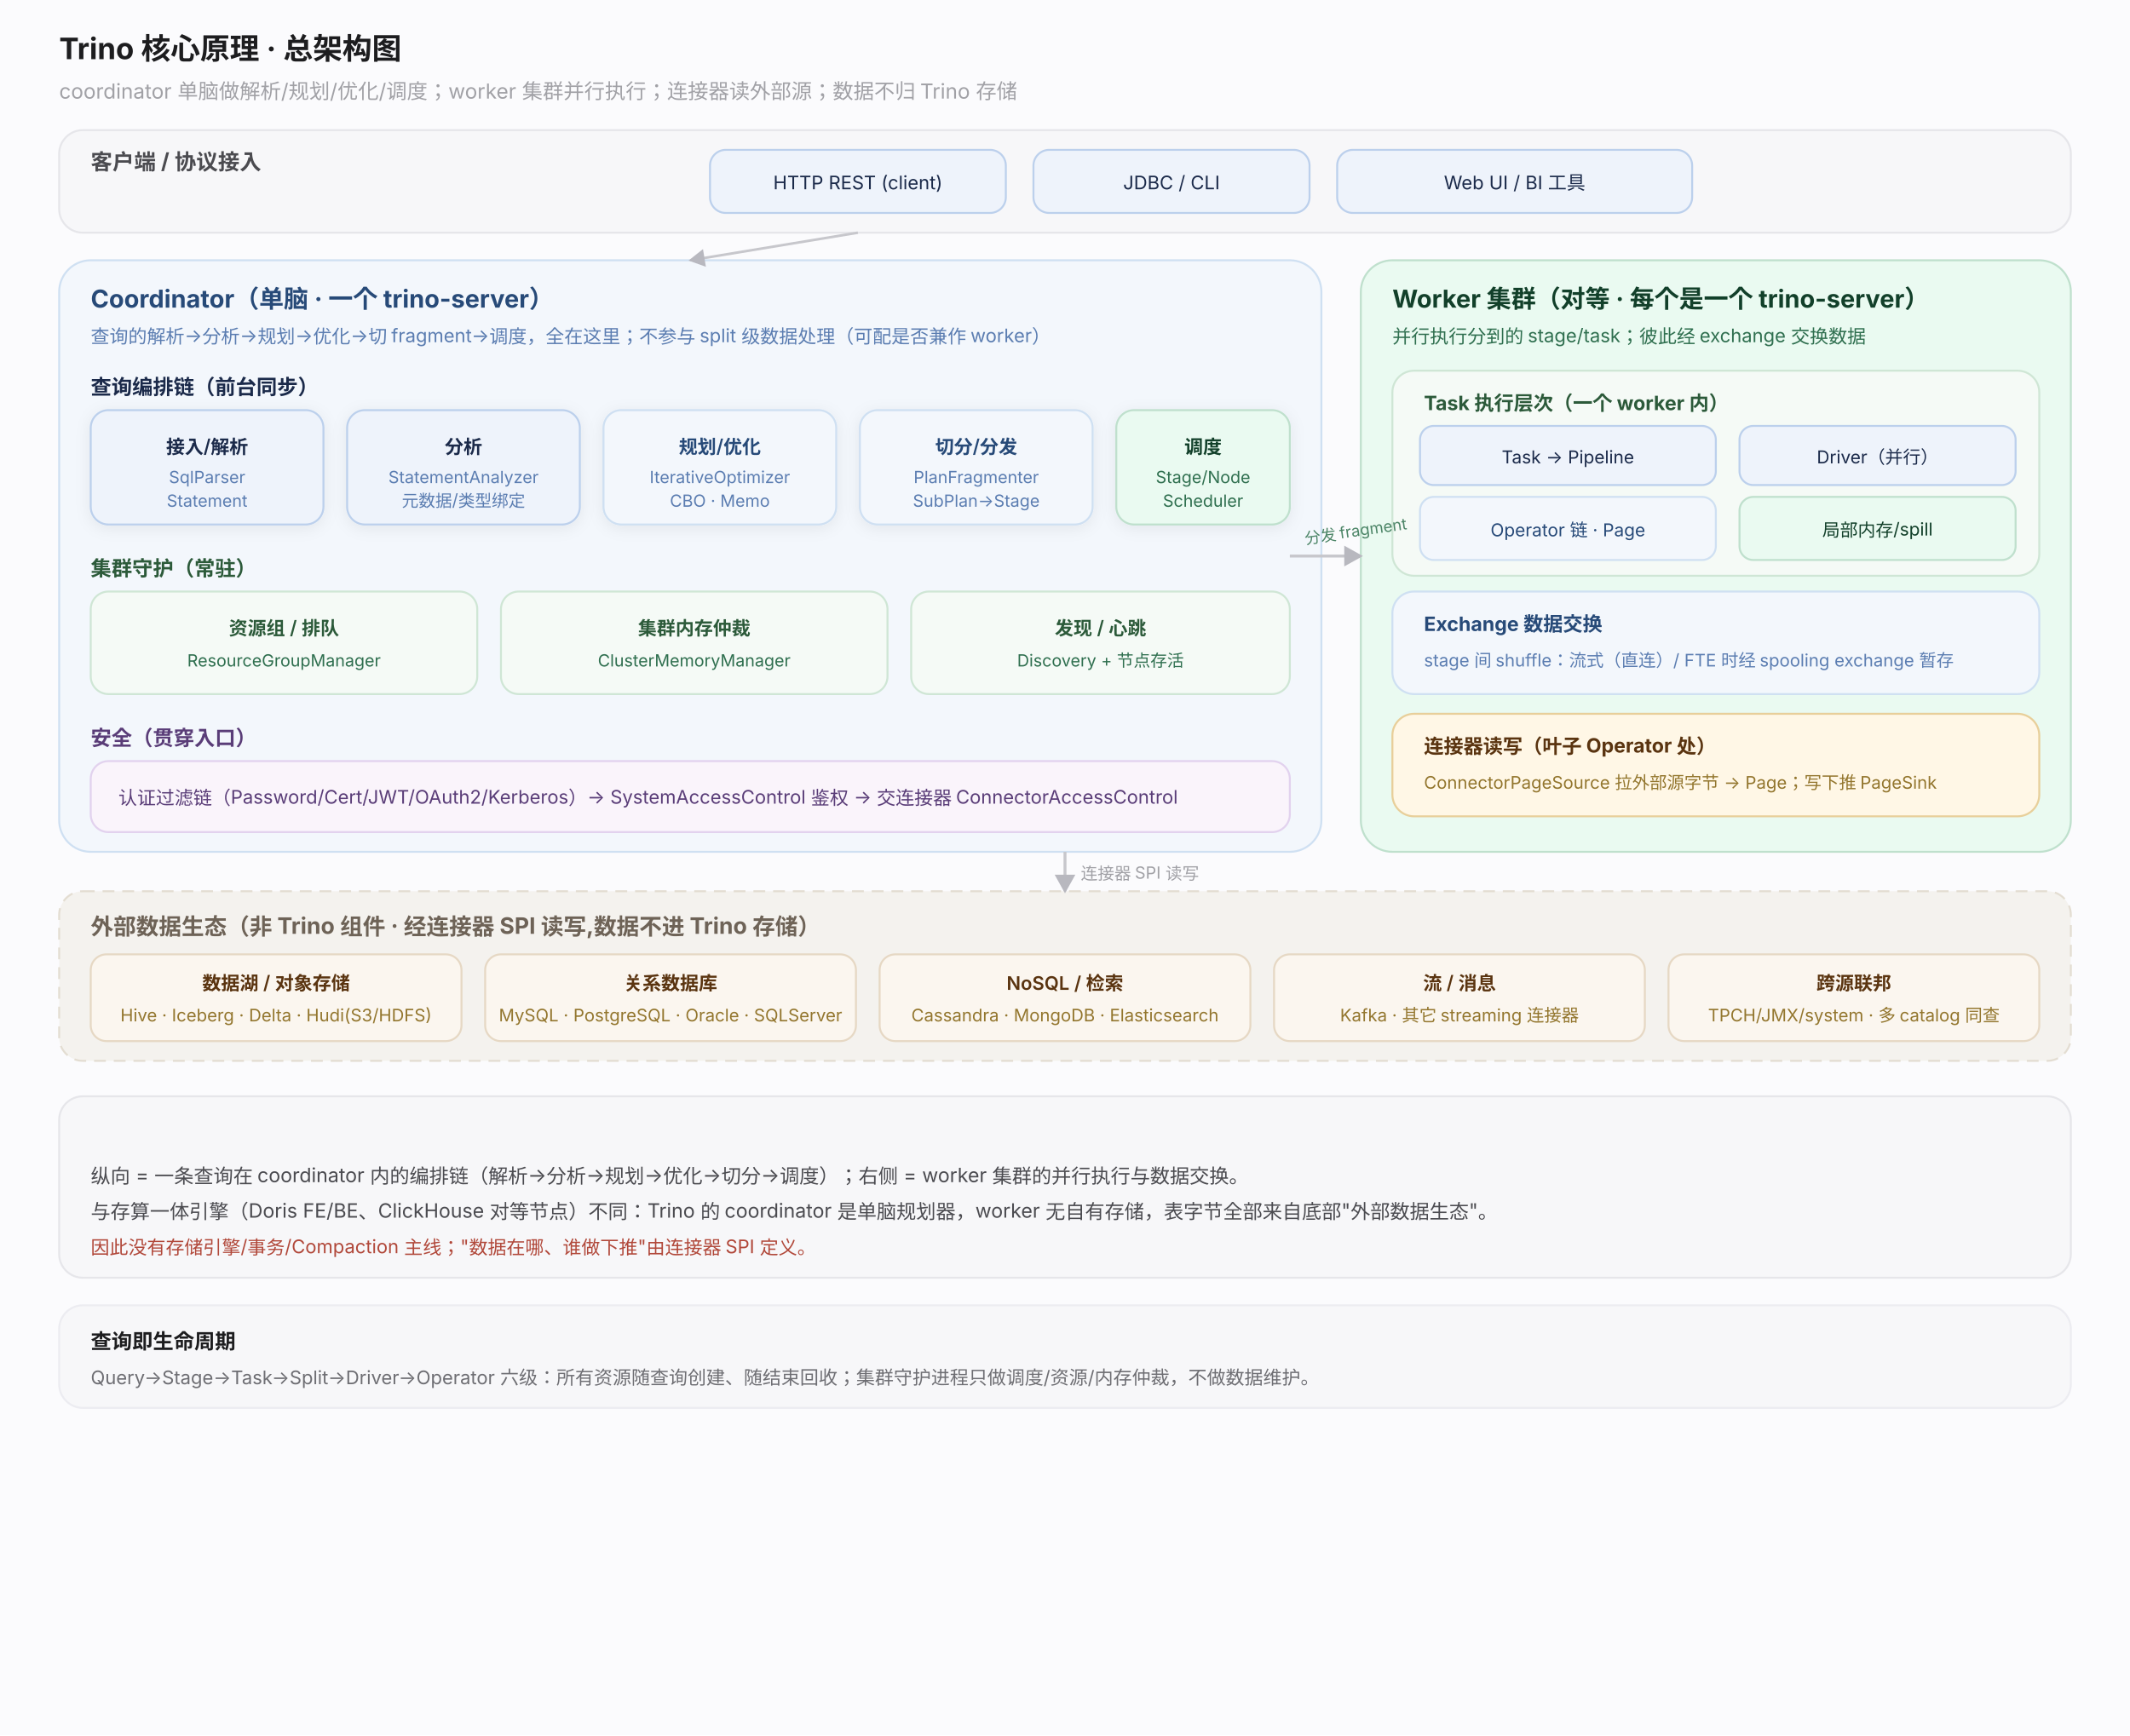
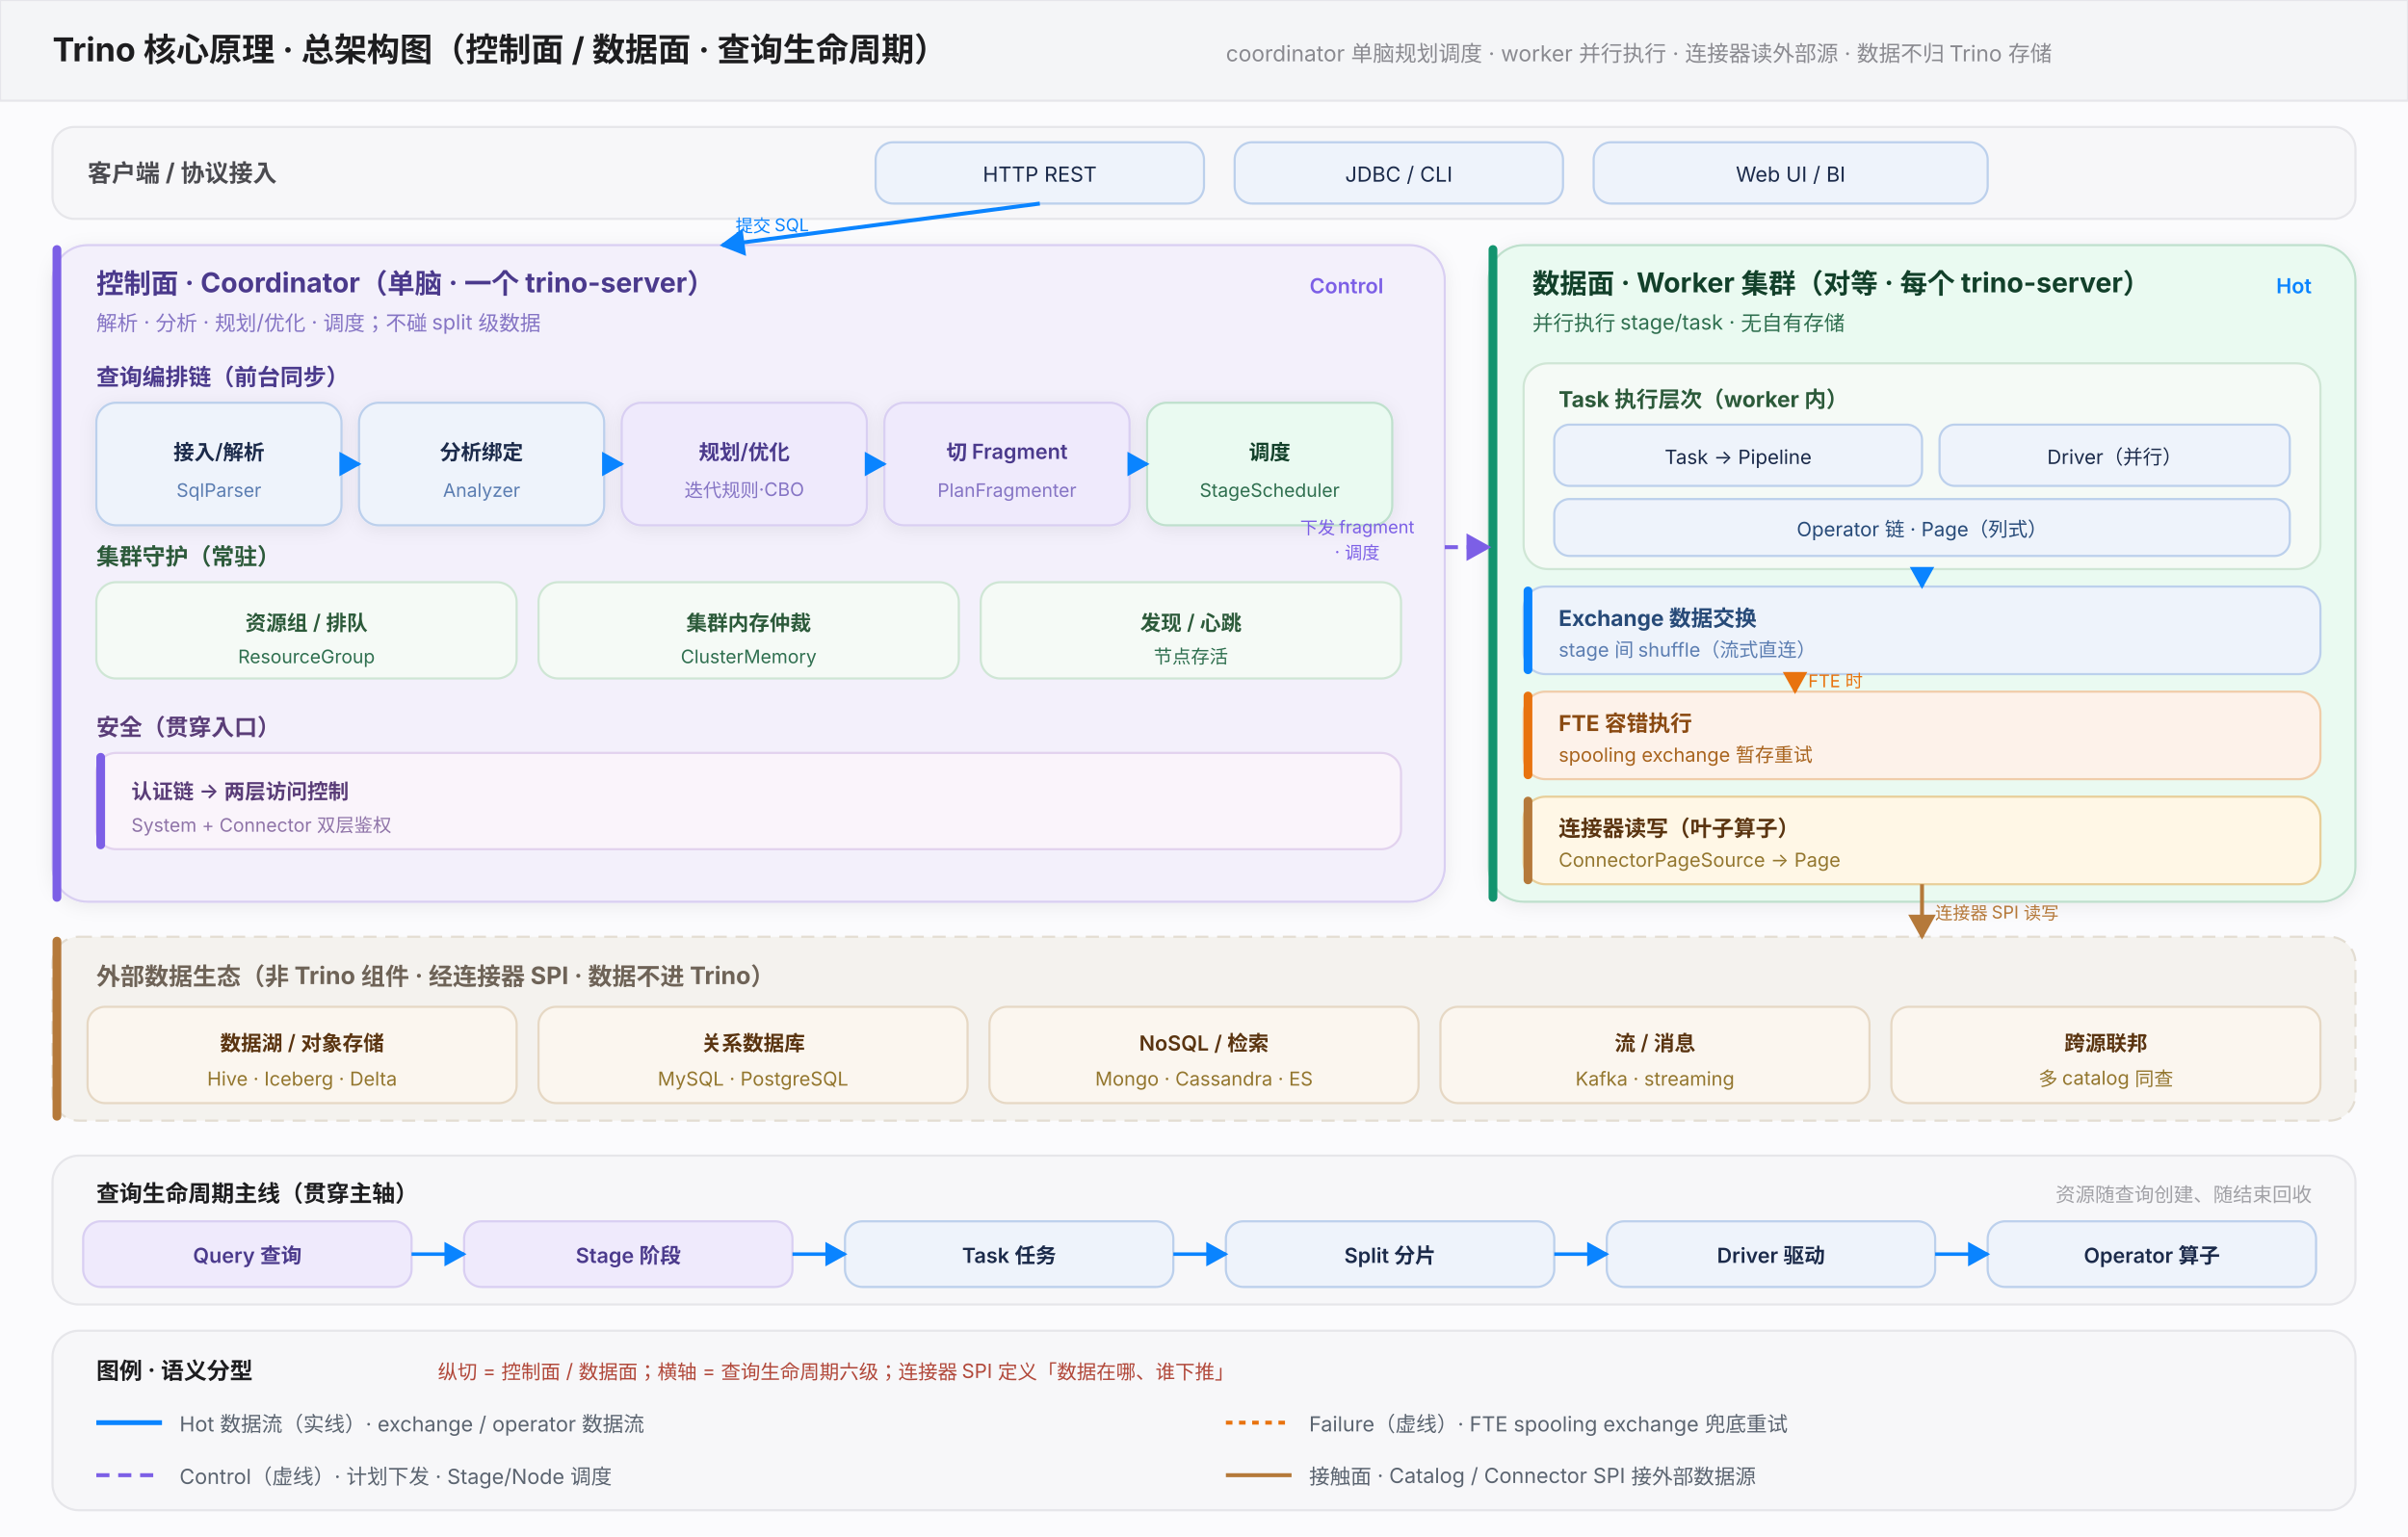
- <svg xmlns="http://www.w3.org/2000/svg" width="1080" height="880" viewBox="0 0 1080 880" font-family="-apple-system,BlinkMacSystemFont,'SF Pro Display','Helvetica Neue','PingFang SC','Microsoft YaHei',sans-serif">
+ <svg xmlns="http://www.w3.org/2000/svg" width="1100" height="702" viewBox="0 0 1100 702" font-family="-apple-system,BlinkMacSystemFont,'SF Pro Display','Helvetica Neue','PingFang SC','Microsoft YaHei',sans-serif">
  <defs>
    <filter id="soft" x="-20%" y="-20%" width="140%" height="140%">
      <feDropShadow dx="0" dy="1.5" stdDeviation="4" flood-color="#1d1d1f" flood-opacity="0.07" />
    </filter>
-     <marker id="ar" viewBox="0 0 10 10" refX="8" refY="5" markerWidth="7" markerHeight="7" orient="auto-start-reverse">
-       <path d="M0,0 L9,5 L0,10 z" fill="#b8b8bf" />
+     <marker id="aHot" viewBox="0 0 10 10" refX="8" refY="5" markerWidth="7" markerHeight="7" orient="auto-start-reverse">
+       <path d="M0,0 L9,5 L0,10 z" fill="#0a84ff" />
+     </marker>
+     <marker id="aCtl" viewBox="0 0 10 10" refX="8" refY="5" markerWidth="7" markerHeight="7" orient="auto-start-reverse">
+       <path d="M0,0 L9,5 L0,10 z" fill="#7c5fe6" />
+     </marker>
+     <marker id="aFail" viewBox="0 0 10 10" refX="8" refY="5" markerWidth="7" markerHeight="7" orient="auto-start-reverse">
+       <path d="M0,0 L9,5 L0,10 z" fill="#e8730f" />
+     </marker>
+     <marker id="aTouch" viewBox="0 0 10 10" refX="8" refY="5" markerWidth="7" markerHeight="7" orient="auto-start-reverse">
+       <path d="M0,0 L9,5 L0,10 z" fill="#b5793a" />
    </marker>
  </defs>
-   <rect width="1080" height="880" fill="#fbfbfd" />
-   <text x="30" y="30" font-size="15" font-weight="700" fill="#1d1d1f">Trino 核心原理 · 总架构图</text>
-   <text x="30" y="50" font-size="10.5" fill="#a1a1a6">coordinator 单脑做解析/规划/优化/调度；worker 集群并行执行；连接器读外部源；数据不归 Trino 存储</text>
-   <rect x="30" y="66" width="1020" height="52" rx="12" fill="#f7f7f9" stroke="#e6e6ea" />
-   <text x="46" y="86" font-size="11" font-weight="700" fill="#4b4b50">客户端 / 协议接入</text>
+   <rect width="1100" height="702" fill="#fbfbfd" />
+   <rect x="0" y="0" width="1100" height="46" fill="#f4f5f7" stroke="#e6e6eb" />
+   <text x="24" y="28" font-size="15" font-weight="700" fill="#1d1d1f">Trino 核心原理 · 总架构图（控制面 / 数据面 · 查询生命周期）</text>
+   <text x="560" y="28" font-size="10" fill="#8a8a90">coordinator 单脑规划调度 · worker 并行执行 · 连接器读外部源 · 数据不归 Trino 存储</text>
+   <rect x="24" y="58" width="1052" height="42" rx="10" fill="#f7f7f9" stroke="#e6e6ea" />
+   <text x="40" y="83" font-size="11" font-weight="700" fill="#4b4b50">客户端 / 协议接入</text>
+   <g text-anchor="middle" font-size="9.5" fill="#1b2a4a">
+     <rect x="400" y="65" width="150" height="28" rx="8" fill="#eef3fb" stroke="#bcd0ec" />
+     <text x="475" y="83">HTTP REST</text>
+     <rect x="564" y="65" width="150" height="28" rx="8" fill="#eef3fb" stroke="#bcd0ec" />
+     <text x="639" y="83">JDBC / CLI</text>
+     <rect x="728" y="65" width="180" height="28" rx="8" fill="#eef3fb" stroke="#bcd0ec" />
+     <text x="818" y="83">Web UI / BI</text>
+   </g>
+   <rect x="24" y="112" width="636" height="300" rx="16" fill="#f3f0fb" stroke="#d9cff2" filter="url(#soft)" />
+   <rect x="24" y="112" width="4" height="300" rx="2" fill="#7c5fe6" />
+   <text x="44" y="134" font-size="12.5" font-weight="700" fill="#4b3a8c">控制面 · Coordinator（单脑 · 一个 trino-server）</text>
+   <text x="44" y="151" font-size="9.5" fill="#8574c4">解析 · 分析 · 规划/优化 · 调度；不碰 split 级数据</text>
+   <text x="632" y="134" font-size="9.5" text-anchor="end" font-weight="600" fill="#7c5fe6">Control</text>
+   <text x="44" y="176" font-size="10.5" font-weight="700" fill="#4b3a8c">查询编排链（前台同步）</text>
+   <g text-anchor="middle">
+     <rect x="44" y="184" width="112" height="56" rx="9" fill="#eef3fb" stroke="#bcd0ec" filter="url(#soft)" data-tid="qlife" data-lab="接入/解析" />
+     <text x="100" y="210" font-size="9.5" font-weight="600" fill="#1b2a4a">接入/解析</text>
+     <text x="100" y="227" font-size="8.5" fill="#5b7db1">SqlParser</text>
+     <rect x="164" y="184" width="112" height="56" rx="9" fill="#eef3fb" stroke="#bcd0ec" filter="url(#soft)" data-tid="qlife" data-lab="分析绑定" />
+     <text x="220" y="210" font-size="9.5" font-weight="600" fill="#1b2a4a">分析绑定</text>
+     <text x="220" y="227" font-size="8.5" fill="#5b7db1">Analyzer</text>
+     <rect x="284" y="184" width="112" height="56" rx="9" fill="#efeafc" stroke="#d9cff2" filter="url(#soft)" data-tid="tabletsched" data-lab="规划/优化" />
+     <text x="340" y="210" font-size="9.5" font-weight="600" fill="#4b3a8c">规划/优化</text>
+     <text x="340" y="227" font-size="8.5" fill="#8574c4">迭代规则·CBO</text>
+     <rect x="404" y="184" width="112" height="56" rx="9" fill="#efeafc" stroke="#d9cff2" filter="url(#soft)" data-tid="transaction" data-lab="切分/分发" />
+     <text x="460" y="210" font-size="9.5" font-weight="600" fill="#4b3a8c">切 Fragment</text>
+     <text x="460" y="227" font-size="8.5" fill="#8574c4">PlanFragmenter</text>
+     <rect x="524" y="184" width="112" height="56" rx="9" fill="#eafaf1" stroke="#bfe0cd" filter="url(#soft)" data-tid="transaction" data-lab="调度" />
+     <text x="580" y="210" font-size="9.5" font-weight="600" fill="#12402a">调度</text>
+     <text x="580" y="227" font-size="8.5" fill="#2f6f4f">StageScheduler</text>
+   </g>
+   <g stroke="#0a84ff" stroke-width="1.6" fill="none">
+     <line x1="156" y1="212" x2="164" y2="212" marker-end="url(#aHot)" />
+     <line x1="276" y1="212" x2="284" y2="212" marker-end="url(#aHot)" />
+     <line x1="396" y1="212" x2="404" y2="212" marker-end="url(#aHot)" />
+     <line x1="516" y1="212" x2="524" y2="212" marker-end="url(#aHot)" />
+   </g>
+   <text x="44" y="258" font-size="10.5" font-weight="700" fill="#2c5a3a">集群守护（常驻）</text>
+   <g text-anchor="middle">
+     <rect x="44" y="266" width="192" height="44" rx="9" fill="#f5faf6" stroke="#cfe6d5" data-tid="transaction" data-lab="资源组/排队" />
+     <text x="140" y="288" font-size="9.5" font-weight="600" fill="#2c5a3a">资源组 / 排队</text>
+     <text x="140" y="303" font-size="8.5" fill="#2f6f4f">ResourceGroup</text>
+     <rect x="246" y="266" width="192" height="44" rx="9" fill="#f5faf6" stroke="#cfe6d5" data-tid="metadata" data-lab="集群内存仲裁" />
+     <text x="342" y="288" font-size="9.5" font-weight="600" fill="#2c5a3a">集群内存仲裁</text>
+     <text x="342" y="303" font-size="8.5" fill="#2f6f4f">ClusterMemory</text>
+     <rect x="448" y="266" width="192" height="44" rx="9" fill="#f5faf6" stroke="#cfe6d5" data-tid="transaction" data-lab="发现/心跳" />
+     <text x="544" y="288" font-size="9.5" font-weight="600" fill="#2c5a3a">发现 / 心跳</text>
+     <text x="544" y="303" font-size="8.5" fill="#2f6f4f">节点存活</text>
+   </g>
+   <text x="44" y="336" font-size="10.5" font-weight="700" fill="#5a3d78">安全（贯穿入口）</text>
+   <rect x="44" y="344" width="596" height="44" rx="9" fill="#faf4fb" stroke="#e2d2ee" data-tid="dcl" data-lab="安全·认证+访问控制" />
+   <rect x="44" y="344" width="4" height="44" rx="2" fill="#7c5fe6" />
+   <text x="60" y="365" font-size="9.5" font-weight="600" fill="#5a3d78">认证链 → 两层访问控制</text>
+   <text x="60" y="380" font-size="8.5" fill="#8f74a8">System + Connector 双层鉴权</text>
+   <rect x="680" y="112" width="396" height="300" rx="16" fill="#eafaf1" stroke="#bfe0cd" filter="url(#soft)" />
+   <rect x="680" y="112" width="4" height="300" rx="2" fill="#12946f" />
+   <text x="700" y="134" font-size="12.5" font-weight="700" fill="#12402a">数据面 · Worker 集群（对等 · 每个 trino-server）</text>
+   <text x="700" y="151" font-size="9.5" fill="#2f6f4f">并行执行 stage/task · 无自有存储</text>
+   <text x="1056" y="134" font-size="9.5" text-anchor="end" font-weight="600" fill="#0a84ff">Hot</text>
+   <rect x="696" y="166" width="364" height="94" rx="11" fill="#f5faf6" stroke="#cfe6d5" data-tid="execengine" data-lab="Task/Driver/Operator 执行" />
+   <text x="712" y="186" font-size="10" font-weight="700" fill="#2c5a3a">Task 执行层次（worker 内）</text>
+   <g text-anchor="middle" font-size="9">
+     <rect x="710" y="194" width="168" height="28" rx="7" fill="#eef3fb" stroke="#bcd0ec" />
+     <text x="794" y="212" fill="#1b2a4a">Task → Pipeline</text>
+     <rect x="886" y="194" width="160" height="28" rx="7" fill="#eef3fb" stroke="#bcd0ec" />
+     <text x="966" y="212" fill="#1b2a4a">Driver（并行）</text>
+     <rect x="710" y="228" width="336" height="26" rx="7" fill="#eef3fb" stroke="#bcd0ec" />
+     <text x="878" y="245" fill="#274a78">Operator 链 · Page（列式）</text>
+   </g>
+   <rect x="696" y="268" width="364" height="40" rx="10" fill="#eef3fb" stroke="#bcd0ec" data-tid="compaction" data-lab="Exchange 数据交换" />
+   <rect x="696" y="268" width="4" height="40" rx="2" fill="#0a84ff" />
+   <text x="712" y="286" font-size="10" font-weight="700" fill="#274a78">Exchange 数据交换</text>
+   <text x="712" y="300" font-size="8.8" fill="#5b7db1">stage 间 shuffle（流式直连）</text>
+   <rect x="696" y="316" width="364" height="40" rx="10" fill="#fdf2ea" stroke="#f0cdaa" data-tid="workload" data-lab="FTE 容错·spooling" />
+   <rect x="696" y="316" width="4" height="40" rx="2" fill="#e8730f" />
+   <text x="712" y="334" font-size="10" font-weight="700" fill="#8a4a12">FTE 容错执行</text>
+   <text x="712" y="348" font-size="8.8" fill="#a8641e">spooling exchange 暂存重试</text>
+   <rect x="696" y="364" width="364" height="40" rx="10" fill="#fff7e6" stroke="#e8cf9a" data-tid="storageformat" data-lab="连接器读写 PageSource" />
+   <rect x="696" y="364" width="4" height="40" rx="2" fill="#b5793a" />
+   <text x="712" y="382" font-size="10" font-weight="700" fill="#5a3410">连接器读写（叶子算子）</text>
+   <text x="712" y="396" font-size="8.8" fill="#93762e">ConnectorPageSource → Page</text>
+   <line x1="878" y1="260" x2="878" y2="268" stroke="#0a84ff" stroke-width="1.6" fill="none" marker-end="url(#aHot)" />
+   <line x1="820" y1="308" x2="820" y2="316" stroke="#e8730f" stroke-width="1.6" stroke-dasharray="3 3" fill="none" marker-end="url(#aFail)" />
+   <text x="826" y="314" font-size="8" fill="#e8730f">FTE 时</text>
+   <line x1="475" y1="93" x2="330" y2="112" stroke="#0a84ff" stroke-width="1.8" fill="none" marker-end="url(#aHot)" />
+   <text x="336" y="106" font-size="8" fill="#0a84ff">提交 SQL</text>
+   <line x1="660" y1="250" x2="680" y2="250" stroke="#7c5fe6" stroke-width="1.8" stroke-dasharray="6 4" fill="none" marker-end="url(#aCtl)" />
+   <text x="620" y="244" font-size="8" text-anchor="middle" fill="#7c5fe6">下发 fragment</text>
+   <text x="620" y="255" font-size="8" text-anchor="middle" fill="#7c5fe6">· 调度</text>
+   <rect x="24" y="428" width="1052" height="84" rx="12" fill="#f4f2ee" stroke="#e3ddd2" stroke-dasharray="6 4" />
+   <rect x="24" y="428" width="4" height="84" rx="2" fill="#b5793a" />
+   <text x="44" y="450" font-size="11" font-weight="700" fill="#6e6357" data-tid="opttech" data-lab="外部数据生态·Catalog 接入">外部数据生态（非 Trino 组件 · 经连接器 SPI · 数据不进 Trino）</text>
+   <g text-anchor="middle" font-size="8.8">
+     <rect x="40" y="460" width="196" height="44" rx="8" fill="#fbf6ef" stroke="#e6d8c4" />
+     <text x="138" y="480" font-size="9.5" font-weight="600" fill="#5a3410">数据湖 / 对象存储</text>
+     <text x="138" y="496" fill="#93762e">Hive · Iceberg · Delta</text>
+     <rect x="246" y="460" width="196" height="44" rx="8" fill="#fbf6ef" stroke="#e6d8c4" />
+     <text x="344" y="480" font-size="9.5" font-weight="600" fill="#5a3410">关系数据库</text>
+     <text x="344" y="496" fill="#93762e">MySQL · PostgreSQL</text>
+     <rect x="452" y="460" width="196" height="44" rx="8" fill="#fbf6ef" stroke="#e6d8c4" />
+     <text x="550" y="480" font-size="9.5" font-weight="600" fill="#5a3410">NoSQL / 检索</text>
+     <text x="550" y="496" fill="#93762e">Mongo · Cassandra · ES</text>
+     <rect x="658" y="460" width="196" height="44" rx="8" fill="#fbf6ef" stroke="#e6d8c4" />
+     <text x="756" y="480" font-size="9.5" font-weight="600" fill="#5a3410">流 / 消息</text>
+     <text x="756" y="496" fill="#93762e">Kafka · streaming</text>
+     <rect x="864" y="460" width="196" height="44" rx="8" fill="#fbf6ef" stroke="#e6d8c4" />
+     <text x="962" y="480" font-size="9.5" font-weight="600" fill="#5a3410">跨源联邦</text>
+     <text x="962" y="496" fill="#93762e">多 catalog 同查</text>
+   </g>
+   <line x1="878" y1="404" x2="878" y2="428" stroke="#b5793a" stroke-width="1.8" fill="none" marker-end="url(#aTouch)" />
+   <text x="884" y="420" font-size="8" fill="#b5793a">连接器 SPI 读写</text>
+   <rect x="24" y="528" width="1052" height="68" rx="12" fill="#f7f7f9" stroke="#e6e6ea" />
+   <text x="44" y="549" font-size="10.5" font-weight="700" fill="#1d1d1f">查询生命周期主线（贯穿主轴）</text>
+   <text x="1056" y="549" font-size="9" text-anchor="end" fill="#a1a1a6">资源随查询创建、随结束回收</text>
  <g text-anchor="middle" font-size="9.5">
-     <rect x="360" y="76" width="150" height="32" rx="8" fill="#eef3fb" stroke="#bcd0ec" />
-     <text x="435" y="96" fill="#1b2a4a">HTTP REST (client)</text>
-     <rect x="524" y="76" width="140" height="32" rx="8" fill="#eef3fb" stroke="#bcd0ec" />
-     <text x="594" y="96" fill="#1b2a4a">JDBC / CLI</text>
-     <rect x="678" y="76" width="180" height="32" rx="8" fill="#eef3fb" stroke="#bcd0ec" />
-     <text x="768" y="96" fill="#1b2a4a">Web UI / BI 工具</text>
+     <rect x="38" y="558" width="150" height="30" rx="8" fill="#efeafc" stroke="#d9cff2" />
+     <text x="113" y="577" font-weight="600" fill="#4b3a8c">Query 查询</text>
+     <rect x="212" y="558" width="150" height="30" rx="8" fill="#efeafc" stroke="#d9cff2" />
+     <text x="287" y="577" font-weight="600" fill="#4b3a8c">Stage 阶段</text>
+     <rect x="386" y="558" width="150" height="30" rx="8" fill="#eef3fb" stroke="#bcd0ec" />
+     <text x="461" y="577" font-weight="600" fill="#1b2a4a">Task 任务</text>
+     <rect x="560" y="558" width="150" height="30" rx="8" fill="#eef3fb" stroke="#bcd0ec" />
+     <text x="635" y="577" font-weight="600" fill="#1b2a4a">Split 分片</text>
+     <rect x="734" y="558" width="150" height="30" rx="8" fill="#eef3fb" stroke="#bcd0ec" />
+     <text x="809" y="577" font-weight="600" fill="#1b2a4a">Driver 驱动</text>
+     <rect x="908" y="558" width="150" height="30" rx="8" fill="#eef3fb" stroke="#bcd0ec" />
+     <text x="983" y="577" font-weight="600" fill="#1b2a4a">Operator 算子</text>
  </g>
-   <rect x="30" y="132" width="640" height="300" rx="16" fill="#f3f7fc" stroke="#cfe0f2" />
-   <text x="46" y="156" font-size="12.5" font-weight="700" fill="#274a78">Coordinator（单脑 · 一个 trino-server）</text>
-   <text x="46" y="174" font-size="9.5" fill="#5b7db1">查询的解析→分析→规划→优化→切 fragment→调度，全在这里；不参与 split 级数据处理（可配是否兼作 worker）</text>
-   <text x="46" y="200" font-size="10.5" font-weight="700" fill="#1b2a4a">查询编排链（前台同步）</text>
-   <rect x="46" y="208" width="118" height="58" rx="9" fill="#eef3fb" stroke="#bcd0ec" filter="url(#soft)" data-tid="qlife" data-lab="接入/解析" />
-   <text x="105" y="230" text-anchor="middle" font-size="9.5" font-weight="600" fill="#1b2a4a">接入/解析</text>
-   <text x="105" y="245" text-anchor="middle" font-size="8.5" fill="#5b7db1">SqlParser</text>
-   <text x="105" y="257" text-anchor="middle" font-size="8.5" fill="#5b7db1">Statement</text>
-   <rect x="176" y="208" width="118" height="58" rx="9" fill="#eef3fb" stroke="#bcd0ec" filter="url(#soft)" data-tid="qlife" data-lab="分析绑定" />
-   <text x="235" y="230" text-anchor="middle" font-size="9.5" font-weight="600" fill="#1b2a4a">分析</text>
-   <text x="235" y="245" text-anchor="middle" font-size="8.5" fill="#5b7db1">StatementAnalyzer</text>
-   <text x="235" y="257" text-anchor="middle" font-size="8.5" fill="#5b7db1">元数据/类型绑定</text>
-   <rect x="306" y="208" width="118" height="58" rx="9" fill="#f3f7fc" stroke="#cfe0f2" filter="url(#soft)" data-tid="tabletsched" data-lab="规划/优化" />
-   <text x="365" y="230" text-anchor="middle" font-size="9.5" font-weight="600" fill="#274a78">规划/优化</text>
-   <text x="365" y="245" text-anchor="middle" font-size="8.5" fill="#5b7db1">IterativeOptimizer</text>
-   <text x="365" y="257" text-anchor="middle" font-size="8.5" fill="#5b7db1">CBO · Memo</text>
-   <rect x="436" y="208" width="118" height="58" rx="9" fill="#f3f7fc" stroke="#cfe0f2" filter="url(#soft)" data-tid="transaction" data-lab="切分/分发" />
-   <text x="495" y="230" text-anchor="middle" font-size="9.5" font-weight="600" fill="#274a78">切分/分发</text>
-   <text x="495" y="245" text-anchor="middle" font-size="8.5" fill="#5b7db1">PlanFragmenter</text>
-   <text x="495" y="257" text-anchor="middle" font-size="8.5" fill="#5b7db1">SubPlan→Stage</text>
-   <rect x="566" y="208" width="88" height="58" rx="9" fill="#eafaf1" stroke="#bfe0cd" filter="url(#soft)" data-tid="transaction" data-lab="调度" />
-   <text x="610" y="230" text-anchor="middle" font-size="9.5" font-weight="600" fill="#12402a">调度</text>
-   <text x="610" y="245" text-anchor="middle" font-size="8.5" fill="#2f6f4f">Stage/Node</text>
-   <text x="610" y="257" text-anchor="middle" font-size="8.5" fill="#2f6f4f">Scheduler</text>
-   <text x="46" y="292" font-size="10.5" font-weight="700" fill="#2c5a3a">集群守护（常驻）</text>
-   <rect x="46" y="300" width="196" height="52" rx="9" fill="#f5faf6" stroke="#cfe6d5" data-tid="transaction" data-lab="资源组/排队" />
-   <text x="144" y="322" text-anchor="middle" font-size="9.5" font-weight="600" fill="#2c5a3a">资源组 / 排队</text>
-   <text x="144" y="338" text-anchor="middle" font-size="8.5" fill="#2f6f4f">ResourceGroupManager</text>
-   <rect x="254" y="300" width="196" height="52" rx="9" fill="#f5faf6" stroke="#cfe6d5" data-tid="metadata" data-lab="集群内存仲裁" />
-   <text x="352" y="322" text-anchor="middle" font-size="9.5" font-weight="600" fill="#2c5a3a">集群内存仲裁</text>
-   <text x="352" y="338" text-anchor="middle" font-size="8.5" fill="#2f6f4f">ClusterMemoryManager</text>
-   <rect x="462" y="300" width="192" height="52" rx="9" fill="#f5faf6" stroke="#cfe6d5" data-tid="opttech" data-lab="发现/心跳" />
-   <text x="558" y="322" text-anchor="middle" font-size="9.5" font-weight="600" fill="#2c5a3a">发现 / 心跳</text>
-   <text x="558" y="338" text-anchor="middle" font-size="8.5" fill="#2f6f4f">Discovery + 节点存活</text>
-   <text x="46" y="378" font-size="10.5" font-weight="700" fill="#5a3d78">安全（贯穿入口）</text>
-   <rect x="46" y="386" width="608" height="36" rx="9" fill="#faf4fb" stroke="#e2d2ee" data-tid="dcl" data-lab="安全·认证+访问控制" />
-   <text x="60" y="408" font-size="9.5" fill="#5a3d78">认证过滤链（Password/Cert/JWT/OAuth2/Kerberos）→ SystemAccessControl 鉴权 → 交连接器 ConnectorAccessControl</text>
-   <rect x="690" y="132" width="360" height="300" rx="16" fill="#eafaf1" stroke="#bfe0cd" />
-   <text x="706" y="156" font-size="12.5" font-weight="700" fill="#12402a">Worker 集群（对等 · 每个是一个 trino-server）</text>
-   <text x="706" y="174" font-size="9.5" fill="#2f6f4f">并行执行分到的 stage/task；彼此经 exchange 交换数据</text>
-   <rect x="706" y="188" width="328" height="104" rx="11" fill="#f5faf6" stroke="#cfe6d5" data-tid="execengine" data-lab="Task/Driver/Operator 执行" />
-   <text x="722" y="208" font-size="10" font-weight="700" fill="#2c5a3a">Task 执行层次（一个 worker 内）</text>
-   <rect x="720" y="216" width="150" height="30" rx="7" fill="#eef3fb" stroke="#bcd0ec" />
-   <text x="795" y="235" text-anchor="middle" font-size="9" fill="#1b2a4a">Task → Pipeline</text>
-   <rect x="882" y="216" width="140" height="30" rx="7" fill="#eef3fb" stroke="#bcd0ec" />
-   <text x="952" y="235" text-anchor="middle" font-size="9" fill="#1b2a4a">Driver（并行）</text>
-   <rect x="720" y="252" width="150" height="32" rx="7" fill="#f3f7fc" stroke="#cfe0f2" />
-   <text x="795" y="272" text-anchor="middle" font-size="9" fill="#274a78">Operator 链 · Page</text>
-   <rect x="882" y="252" width="140" height="32" rx="7" fill="#eafaf1" stroke="#bfe0cd" />
-   <text x="952" y="272" text-anchor="middle" font-size="9" fill="#12402a">局部内存/spill</text>
-   <rect x="706" y="300" width="328" height="52" rx="11" fill="#f3f7fc" stroke="#cfe0f2" data-tid="compaction" data-lab="Exchange 数据交换" />
-   <text x="722" y="320" font-size="10" font-weight="700" fill="#274a78">Exchange 数据交换</text>
-   <text x="722" y="338" font-size="8.8" fill="#5b7db1">stage 间 shuffle：流式（直连）/ FTE 时经 spooling exchange 暂存</text>
-   <rect x="706" y="362" width="328" height="52" rx="11" fill="#fff7e6" stroke="#e8cf9a" data-tid="storageformat" data-lab="连接器读写(PageSource)" />
-   <text x="722" y="382" font-size="10" font-weight="700" fill="#5a3410">连接器读写（叶子 Operator 处）</text>
-   <text x="722" y="400" font-size="8.8" fill="#93762e">ConnectorPageSource 拉外部源字节 → Page；写下推 PageSink</text>
-   <line x1="435" y1="118" x2="350" y2="132" stroke="#c7c7cc" stroke-width="1.3" fill="none" marker-end="url(#ar)" />
-   <path d="M654,282 L690,282" stroke="#c7c7cc" stroke-width="1.5" fill="none" marker-end="url(#ar)" />
-   <text x="662" y="276" font-size="8" fill="#4c8567" transform="rotate(-8 662 276)">分发 fragment</text>
-   <rect x="30" y="452" width="1020" height="86" rx="12" fill="#f4f2ee" stroke="#e3ddd2" stroke-dasharray="6 4" data-tid="opttech" data-lab="外部数据生态·Catalog 接入" />
-   <text x="46" y="474" font-size="11.5" font-weight="700" fill="#6e6357">外部数据生态（非 Trino 组件 · 经连接器 SPI 读写,数据不进 Trino 存储）</text>
-   <g text-anchor="middle" font-size="8.8">
-     <rect x="46" y="484" width="188" height="44" rx="8" fill="#fbf6ef" stroke="#e6d8c4" />
-     <text x="140" y="502" font-size="9.5" font-weight="600" fill="#5a3410">数据湖 / 对象存储</text>
-     <text x="140" y="518" fill="#93762e">Hive · Iceberg · Delta · Hudi(S3/HDFS)</text>
-     <rect x="246" y="484" width="188" height="44" rx="8" fill="#fbf6ef" stroke="#e6d8c4" />
-     <text x="340" y="502" font-size="9.5" font-weight="600" fill="#5a3410">关系数据库</text>
-     <text x="340" y="518" fill="#93762e">MySQL · PostgreSQL · Oracle · SQLServer</text>
-     <rect x="446" y="484" width="188" height="44" rx="8" fill="#fbf6ef" stroke="#e6d8c4" />
-     <text x="540" y="502" font-size="9.5" font-weight="600" fill="#5a3410">NoSQL / 检索</text>
-     <text x="540" y="518" fill="#93762e">Cassandra · MongoDB · Elasticsearch</text>
-     <rect x="646" y="484" width="188" height="44" rx="8" fill="#fbf6ef" stroke="#e6d8c4" />
-     <text x="740" y="502" font-size="9.5" font-weight="600" fill="#5a3410">流 / 消息</text>
-     <text x="740" y="518" fill="#93762e">Kafka · 其它 streaming 连接器</text>
-     <rect x="846" y="484" width="188" height="44" rx="8" fill="#fbf6ef" stroke="#e6d8c4" />
-     <text x="940" y="502" font-size="9.5" font-weight="600" fill="#5a3410">跨源联邦</text>
-     <text x="940" y="518" fill="#93762e">TPCH/JMX/system · 多 catalog 同查</text>
+   <g stroke="#0a84ff" stroke-width="1.6" fill="none">
+     <line x1="188" y1="573" x2="212" y2="573" marker-end="url(#aHot)" />
+     <line x1="362" y1="573" x2="386" y2="573" marker-end="url(#aHot)" />
+     <line x1="536" y1="573" x2="560" y2="573" marker-end="url(#aHot)" />
+     <line x1="710" y1="573" x2="734" y2="573" marker-end="url(#aHot)" />
+     <line x1="884" y1="573" x2="908" y2="573" marker-end="url(#aHot)" />
  </g>
-   <path d="M540,432 L540,452" stroke="#c7c7cc" stroke-width="1.5" fill="none" marker-end="url(#ar)" />
-   <text x="548" y="446" font-size="8.5" fill="#a1a1a6">连接器 SPI 读写</text>
-   <rect x="30" y="556" width="1020" height="92" rx="12" fill="#f7f7f9" stroke="#e6e6ea" />
-   <text x="46" y="578" font-size="11" font-weight="700" fill="#1d1d1f" />
-   <text x="46" y="600" font-size="10" fill="#4b4b50">纵向 = 一条查询在 coordinator 内的编排链（解析→分析→规划→优化→切分→调度）；右侧 = worker 集群的并行执行与数据交换。</text>
-   <text x="46" y="618" font-size="10" fill="#4b4b50">与存算一体引擎（Doris FE/BE、ClickHouse 对等节点）不同：Trino 的 coordinator 是单脑规划器，worker 无自有存储，表字节全部来自底部"外部数据生态"。</text>
-   <text x="46" y="636" font-size="9.5" fill="#b1483a">因此没有存储引擎/事务/Compaction 主线；"数据在哪、谁做下推"由连接器 SPI 定义。</text>
-   <rect x="30" y="662" width="1020" height="52" rx="12" fill="#f7f7f9" stroke="#ececf1" />
-   <text x="46" y="684" font-size="10.5" font-weight="700" fill="#1d1d1f">查询即生命周期</text>
-   <text x="46" y="702" font-size="9.5" fill="#6e6e73">Query→Stage→Task→Split→Driver→Operator 六级：所有资源随查询创建、随结束回收；集群守护进程只做调度/资源/内存仲裁，不做数据维护。</text>
+   <text x="113" y="530" font-size="0" fill="none"> </text>
+   <rect x="24" y="608" width="1052" height="82" rx="12" fill="#f7f7f9" stroke="#e6e6ea" />
+   <text x="44" y="630" font-size="10.5" font-weight="700" fill="#1d1d1f">图例 · 语义分型</text>
+   <text x="200" y="630" font-size="9" fill="#b1483a">纵切 = 控制面 / 数据面；横轴 = 查询生命周期六级；连接器 SPI 定义「数据在哪、谁下推」</text>
+   <g font-size="9.5" fill="#5b6470">
+     <line x1="44" y1="650" x2="74" y2="650" stroke="#0a84ff" stroke-width="2.2" />
+     <text x="82" y="654">Hot 数据流（实线）· exchange / operator 数据流</text>
+     <line x1="44" y1="674" x2="74" y2="674" stroke="#7c5fe6" stroke-width="1.8" stroke-dasharray="6 4" />
+     <text x="82" y="678">Control（虚线）· 计划下发 · Stage/Node 调度</text>
+     <line x1="560" y1="650" x2="590" y2="650" stroke="#e8730f" stroke-width="1.8" stroke-dasharray="3 3" />
+     <text x="598" y="654">Failure（虚线）· FTE spooling exchange 兜底重试</text>
+     <line x1="560" y1="674" x2="590" y2="674" stroke="#b5793a" stroke-width="1.8" />
+     <text x="598" y="678">接触面 · Catalog / Connector SPI 接外部数据源</text>
+   </g>
</svg>
